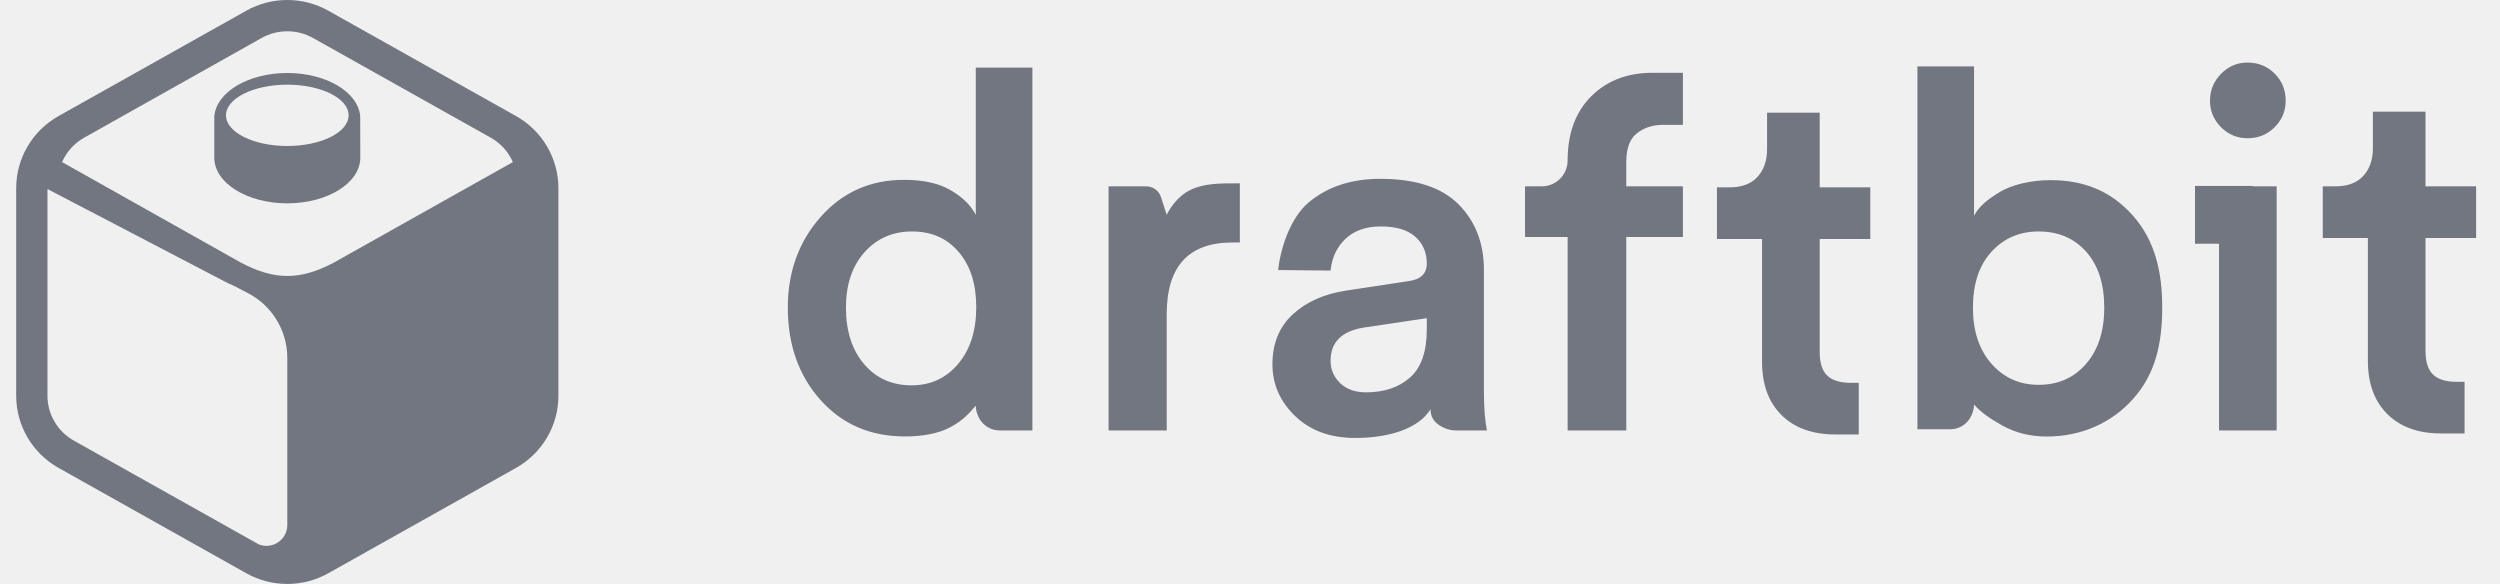
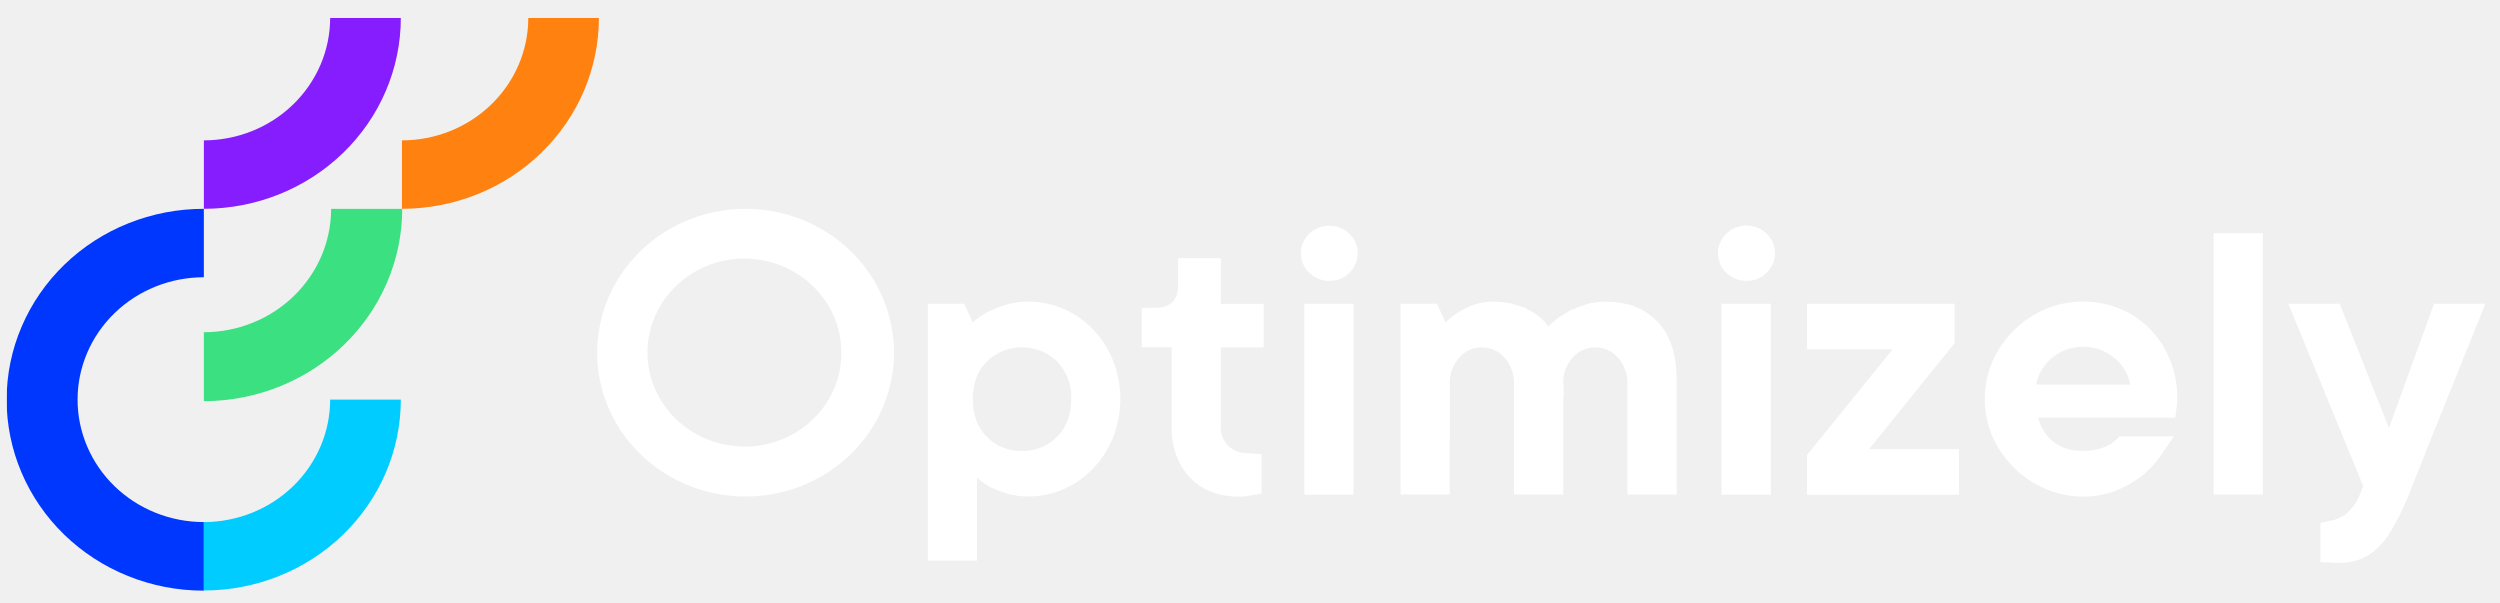
- <svg xmlns="http://www.w3.org/2000/svg" width="137" height="32" viewBox="0 0 137 32" fill="none">
-   <g clip-path="url(#clip0_2856_17259)">
-     <path d="M17.992 0.587L28.278 6.359C29.713 7.165 30.601 8.675 30.601 10.313V21.687C30.601 23.325 29.713 24.835 28.278 25.641L17.992 31.413C16.597 32.196 14.891 32.196 13.495 31.413L3.21 25.641C1.774 24.835 0.887 23.325 0.887 21.687V10.313C0.887 8.675 1.774 7.165 3.21 6.359L13.495 0.587C14.891 -0.196 16.597 -0.196 17.992 0.587ZM2.601 10.359V21.687C2.601 22.704 3.153 23.643 4.048 24.146L14.188 29.836C14.319 29.887 14.459 29.913 14.601 29.913C15.232 29.913 15.744 29.401 15.744 28.77V19.614C15.744 18.121 14.913 16.753 13.589 16.065L12.835 15.672C12.656 15.597 12.481 15.514 12.308 15.423L2.601 10.359ZM13.235 14.41C15.057 15.36 16.436 15.36 18.258 14.41L28.105 8.882C27.862 8.326 27.442 7.853 26.892 7.544L17.154 2.082C16.279 1.592 15.209 1.592 14.334 2.082L4.615 7.544C4.064 7.853 3.644 8.326 3.401 8.882L13.235 14.41ZM15.744 4C17.887 4 19.636 5.053 19.739 6.376L19.744 8.643C19.744 10.024 17.953 11.143 15.744 11.143C13.535 11.143 11.744 10.024 11.744 8.643V6.376C11.852 5.053 13.601 4 15.744 4ZM15.744 8C17.6 8 19.104 7.248 19.104 6.32C19.104 5.392 17.6 4.64 15.744 4.64C13.889 4.64 12.384 5.392 12.384 6.32C12.384 7.248 13.889 8 15.744 8Z" fill="#717680" />
-     <path fill-rule="evenodd" clip-rule="evenodd" d="M46.358 16.859C46.358 18.14 46.688 19.17 47.347 19.948C48.006 20.727 48.876 21.116 49.956 21.116C51 21.116 51.851 20.722 52.511 19.935C53.17 19.148 53.499 18.113 53.499 16.831C53.499 15.568 53.179 14.561 52.538 13.81C51.897 13.059 51.046 12.684 49.984 12.684C48.922 12.684 48.052 13.064 47.374 13.824C46.697 14.584 46.358 15.595 46.358 16.859ZM56.575 3.703V23.588H54.775C54.299 23.588 53.862 23.32 53.646 22.896C53.53 22.668 53.472 22.447 53.472 22.231C53.102 22.654 52.808 23.009 52.112 23.393C51.416 23.778 50.496 23.917 49.599 23.917C47.695 23.917 46.148 23.249 44.958 21.912C43.767 20.576 43.172 18.891 43.172 16.859C43.172 14.9 43.772 13.242 44.971 11.887C46.171 10.533 47.695 9.855 49.544 9.855C50.606 9.855 51.462 10.047 52.112 10.432C52.762 10.816 53.215 11.265 53.472 11.778V3.703H56.575ZM67.944 10.047V13.288H67.534C65.135 13.288 63.936 14.597 63.936 17.216V23.588H60.75V10.212H62.816C63.183 10.212 63.508 10.448 63.62 10.797L63.936 11.774C64.088 11.457 64.511 10.753 65.25 10.4C65.99 10.047 66.847 10.047 67.726 10.047H67.944ZM69.729 19.962C69.729 18.827 70.1 17.916 70.841 17.23C71.583 16.543 72.558 16.108 73.766 15.925L77.2 15.403C77.859 15.312 78.188 14.991 78.188 14.442C78.188 13.838 77.978 13.348 77.557 12.972C77.136 12.597 76.504 12.409 75.662 12.409C74.856 12.409 74.215 12.634 73.739 13.082C73.263 13.531 72.988 14.112 72.915 14.826L70.044 14.799C70.172 13.59 70.709 11.929 71.734 11.077C72.759 10.226 74.059 9.8 75.634 9.8C77.575 9.8 79.008 10.267 79.932 11.201C80.857 12.135 81.319 13.334 81.319 14.799V21.445C81.319 22.324 81.374 23.038 81.484 23.588H79.771C79.59 23.588 79.41 23.554 79.241 23.49C78.673 23.272 78.389 22.917 78.389 22.426C77.755 23.482 76.128 24 74.261 24C72.906 24 71.812 23.601 70.979 22.805C70.146 22.009 69.729 21.061 69.729 19.962ZM74.865 21.5C75.854 21.5 76.655 21.23 77.268 20.69C77.882 20.15 78.188 19.267 78.188 18.04V17.436L74.7 17.957C73.51 18.159 72.915 18.763 72.915 19.77C72.915 20.246 73.089 20.654 73.437 20.992C73.785 21.331 74.261 21.5 74.865 21.5ZM91.097 6.844C90.566 6.844 90.104 6.996 89.71 7.298C89.316 7.6 89.12 8.126 89.12 8.877V10.212H92.223V12.986H89.12V23.588H85.906V12.986H83.572V10.212H84.488C85.271 10.212 85.906 9.577 85.906 8.795C85.906 7.311 86.336 6.14 87.197 5.279C88.058 4.418 89.184 3.988 90.575 3.988H92.223V6.844H91.097ZM99.719 6.175V10.267H102.493V13.096H99.719V19.303C99.719 19.889 99.856 20.315 100.131 20.58C100.406 20.846 100.836 20.979 101.422 20.979H101.859V23.807H100.57C99.325 23.807 98.346 23.455 97.632 22.75C96.918 22.045 96.56 21.07 96.56 19.825V13.096H94.088V10.267H94.775C95.453 10.267 95.965 10.075 96.313 9.69C96.661 9.306 96.835 8.802 96.835 8.18V6.175H99.719ZM105.075 3.639H108.178V11.824C108.435 11.311 108.967 10.89 109.617 10.506C110.267 10.121 111.301 9.872 112.363 9.872C114.213 9.872 115.69 10.469 116.89 11.824C118.089 13.179 118.49 14.885 118.49 16.844C118.49 18.876 118.094 20.512 116.903 21.849C115.714 23.186 114.056 23.922 112.152 23.922C111.255 23.922 110.444 23.715 109.749 23.33C109.054 22.945 108.548 22.59 108.178 22.168C108.178 22.383 108.12 22.605 108.004 22.832C107.787 23.257 107.351 23.524 106.875 23.524H105.075V3.639ZM114.296 19.962C114.974 19.193 115.313 18.159 115.313 16.859C115.313 15.559 114.983 14.538 114.324 13.796C113.665 13.055 112.795 12.684 111.715 12.684C110.671 12.684 109.811 13.055 109.134 13.796C108.455 14.538 108.117 15.559 108.117 16.859C108.117 18.14 108.455 19.166 109.134 19.935C109.811 20.704 110.671 21.088 111.715 21.088C112.777 21.088 113.637 20.713 114.296 19.962ZM121.602 13.358H120.286V10.189H123.455V10.212H124.761V23.588H121.602V13.358ZM121.712 6.971C121.31 6.568 121.108 6.083 121.108 5.516C121.108 4.948 121.31 4.458 121.712 4.046C122.115 3.634 122.6 3.428 123.168 3.428C123.753 3.428 124.248 3.63 124.651 4.032C125.054 4.435 125.255 4.93 125.255 5.516C125.255 6.083 125.054 6.568 124.651 6.971C124.248 7.374 123.753 7.575 123.168 7.575C122.6 7.575 122.115 7.374 121.712 6.971ZM132.918 6.12V10.212H135.691V13.041H132.918V19.248C132.918 19.834 133.056 20.26 133.33 20.525C133.605 20.791 134.035 20.924 134.62 20.924H135.058V23.753H133.769C132.524 23.753 131.544 23.4 130.831 22.695C130.116 21.99 129.76 21.015 129.76 19.77V13.041H127.287V10.212H127.974C128.651 10.212 129.164 10.02 129.512 9.635C129.86 9.251 130.034 8.747 130.034 8.125V6.12H132.918Z" fill="#717680" />
+ <svg xmlns="http://www.w3.org/2000/svg" width="137" height="33" viewBox="0 0 137 33" fill="none">
+   <mask id="mask0_516_13894" style="mask-type:luminance" maskUnits="userSpaceOnUse" x="0" y="0" width="137" height="33">
+     <path d="M136.784 0.98H0.363V32.98H136.784V0.98Z" fill="white" />
+   </mask>
+   <g mask="url(#mask0_516_13894)">
+     <path d="M11.172 18.206V21.983C14.054 21.979 16.817 20.868 18.855 18.893C20.892 16.918 22.039 14.239 22.042 11.446H18.146C18.144 13.238 17.408 14.956 16.101 16.223C14.794 17.491 13.021 18.203 11.172 18.206Z" fill="#3BE081" />
+     <path d="M11.171 28.609C9.336 28.609 7.576 27.903 6.278 26.645C4.98 25.387 4.251 23.68 4.251 21.901C4.251 20.122 4.98 18.416 6.278 17.158C7.576 15.9 9.336 15.193 11.171 15.193V11.444C9.754 11.442 8.35 11.711 7.04 12.235C5.73 12.758 4.539 13.527 3.535 14.497C2.532 15.467 1.735 16.62 1.191 17.888C0.646 19.157 0.365 20.517 0.363 21.89C0.361 23.264 0.638 24.625 1.179 25.895C1.719 27.165 2.513 28.32 3.513 29.292C4.514 30.265 5.703 31.038 7.012 31.565C8.32 32.093 9.723 32.365 11.14 32.367H11.171V28.609Z" fill="#0037FF" />
+     <path d="M11.172 28.61V32.359C14.035 32.359 16.78 31.256 18.804 29.294C20.828 27.332 21.965 24.672 21.965 21.897H18.093C18.092 23.676 17.363 25.382 16.065 26.641C14.768 27.899 13.008 28.607 11.172 28.61Z" fill="#00CCFF" />
+     <path d="M11.172 7.692V11.442C14.035 11.442 16.78 10.339 18.804 8.377C20.828 6.416 21.965 3.755 21.965 0.98H18.093C18.092 2.759 17.363 4.465 16.065 5.724C14.768 6.982 13.008 7.69 11.172 7.692Z" fill="#861DFF" />
+     <path d="M22.028 7.692V11.442C24.89 11.442 27.635 10.339 29.659 8.377C31.683 6.416 32.82 3.755 32.82 0.98H28.951C28.949 2.76 28.22 4.466 26.922 5.724C25.624 6.983 23.864 7.691 22.028 7.692Z" fill="#FF8110" />
+     <path d="M56.346 17.211H56.358C56.927 17.208 57.489 17.324 58.007 17.549L58.009 17.55C58.468 17.749 58.885 18.024 59.243 18.361L59.393 18.508C59.803 18.939 60.128 19.438 60.352 19.98C60.832 21.19 60.833 22.53 60.355 23.741C60.131 24.286 59.806 24.787 59.393 25.22C59.004 25.626 58.532 25.953 58.008 26.181L58.007 26.182C57.554 26.379 57.067 26.493 56.571 26.517L56.358 26.522H56.344C56.015 26.528 55.686 26.484 55.37 26.393C55.105 26.311 54.847 26.21 54.597 26.093C54.379 25.975 54.176 25.834 53.992 25.671L52.857 24.666V30.044H51.525V17.327H52.4L52.686 17.95L53.07 18.786L53.759 18.175C53.964 17.994 54.191 17.835 54.435 17.706C54.709 17.57 54.994 17.455 55.287 17.363C55.629 17.258 55.987 17.207 56.346 17.211ZM56.005 18.349C55.561 18.349 55.121 18.433 54.711 18.598C54.3 18.763 53.925 19.005 53.609 19.312L54.08 19.798L54.068 19.787L53.609 19.312L53.6 19.321C52.935 19.988 52.629 20.863 52.629 21.871C52.629 22.878 52.935 23.754 53.6 24.421V24.42C53.914 24.738 54.29 24.989 54.706 25.156C55.071 25.303 55.46 25.383 55.853 25.394H56.002L56.007 25.395C56.45 25.402 56.892 25.321 57.303 25.156L57.302 25.155C57.717 24.988 58.092 24.739 58.405 24.422L58.406 24.423C58.993 23.84 59.301 23.096 59.368 22.242L59.383 21.87C59.401 21.411 59.327 20.953 59.166 20.522C59 20.08 58.745 19.675 58.419 19.332L58.41 19.322L58.4 19.312L58.278 19.201C57.989 18.947 57.657 18.742 57.298 18.598C56.887 18.433 56.448 18.349 56.005 18.349Z" fill="white" />
+     <path d="M53.609 19.312C53.925 19.005 54.3 18.763 54.711 18.598C55.121 18.433 55.561 18.349 56.005 18.349C56.448 18.349 56.887 18.433 57.298 18.598C57.657 18.742 57.989 18.947 58.278 19.201L58.4 19.312L58.41 19.322L58.419 19.332C58.745 19.675 59 20.08 59.166 20.522C59.327 20.953 59.401 21.411 59.383 21.87L59.368 22.242C59.301 23.096 58.993 23.84 58.406 24.423L58.405 24.422C58.092 24.739 57.717 24.988 57.302 25.155L57.303 25.156C56.892 25.321 56.45 25.402 56.007 25.395L56.002 25.394H55.853C55.46 25.383 55.071 25.303 54.706 25.156C54.29 24.989 53.914 24.738 53.6 24.42V24.421C52.935 23.754 52.629 22.878 52.629 21.871C52.629 20.863 52.935 19.988 53.6 19.321L53.609 19.312ZM53.609 19.312L54.08 19.798L54.068 19.787L53.609 19.312ZM56.346 17.211H56.358C56.927 17.208 57.489 17.324 58.007 17.549L58.009 17.55C58.468 17.749 58.885 18.024 59.243 18.361L59.393 18.508C59.803 18.939 60.128 19.438 60.352 19.98C60.832 21.19 60.833 22.53 60.355 23.741C60.131 24.286 59.806 24.787 59.393 25.22C59.004 25.626 58.532 25.953 58.008 26.181L58.007 26.182C57.554 26.379 57.067 26.493 56.571 26.517L56.358 26.522H56.344C56.015 26.528 55.686 26.484 55.37 26.393C55.105 26.311 54.847 26.21 54.597 26.093C54.379 25.975 54.176 25.834 53.992 25.671L52.857 24.666V30.044H51.525V17.327H52.4L52.686 17.95L53.07 18.786L53.759 18.175C53.964 17.994 54.191 17.835 54.435 17.706C54.709 17.57 54.994 17.455 55.287 17.363C55.629 17.258 55.987 17.207 56.346 17.211Z" stroke="white" stroke-width="1.364" />
+     <path d="M66.225 14.831V17.334H68.568V18.355H66.225V23.355C66.211 23.609 66.243 23.863 66.324 24.104C66.411 24.362 66.548 24.601 66.728 24.806C66.908 25.01 67.127 25.178 67.371 25.299C67.614 25.419 67.879 25.49 68.149 25.512C68.24 25.519 68.33 25.519 68.421 25.515C68.432 25.515 68.444 25.515 68.455 25.516V26.485C68.261 26.522 68.064 26.539 67.867 26.532L67.851 26.531H67.837C67.42 26.536 67.007 26.463 66.62 26.315C66.278 26.182 65.971 25.979 65.722 25.721C65.523 25.511 65.358 25.276 65.23 25.023L65.116 24.764C64.96 24.35 64.883 23.913 64.891 23.474V18.348H63.249V17.554H63.27C63.8 17.554 64.324 17.425 64.713 17.049C65.106 16.668 65.243 16.148 65.243 15.62V14.831H66.225Z" fill="white" stroke="white" stroke-width="1.364" />
+     <path d="M73.491 17.326V26.424H72.16V17.326H73.491ZM72.491 13.119C72.682 13.04 72.897 13.027 73.098 13.083C73.298 13.14 73.467 13.261 73.579 13.421C73.663 13.541 73.712 13.677 73.723 13.817L73.722 13.956C73.704 14.143 73.618 14.322 73.476 14.46L73.462 14.474C73.39 14.548 73.302 14.607 73.203 14.649C73.104 14.69 72.996 14.711 72.887 14.711H72.868C72.711 14.715 72.558 14.68 72.423 14.61L72.295 14.529C72.175 14.437 72.085 14.319 72.029 14.189L71.986 14.054L71.967 13.914C71.961 13.775 71.992 13.635 72.06 13.508C72.15 13.338 72.301 13.199 72.491 13.119Z" fill="white" stroke="white" stroke-width="1.364" />
+     <path d="M81.79 17.212H81.814C82.21 17.202 82.605 17.26 82.978 17.386V17.387C83.263 17.487 83.535 17.619 83.788 17.78C83.984 17.915 84.151 18.082 84.281 18.273L84.749 18.965L85.332 18.369C85.547 18.151 85.789 17.959 86.054 17.801L86.055 17.802C86.34 17.637 86.639 17.497 86.951 17.386C87.287 17.266 87.644 17.207 88.003 17.212H88.011C89.031 17.212 89.78 17.522 90.336 18.096C90.874 18.649 91.199 19.527 91.199 20.848V26.418H89.863V21.077C89.892 20.361 89.639 19.665 89.161 19.129C88.961 18.905 88.72 18.722 88.45 18.591C88.18 18.459 87.887 18.38 87.587 18.359C87.288 18.338 86.986 18.375 86.701 18.467C86.415 18.558 86.148 18.704 85.918 18.897L85.911 18.904C85.831 18.973 85.756 19.046 85.686 19.123L85.681 19.128C85.203 19.663 84.951 20.361 84.983 21.077H84.981V26.418H83.647V21.077C83.678 20.361 83.426 19.664 82.947 19.128C82.747 18.904 82.505 18.722 82.236 18.591C81.966 18.459 81.672 18.38 81.373 18.359C81.073 18.338 80.771 18.375 80.485 18.467C80.199 18.559 79.933 18.704 79.703 18.897L79.699 18.901C79.617 18.971 79.539 19.048 79.467 19.129C78.989 19.665 78.737 20.362 78.766 21.077L78.765 26.418H77.433V17.327H78.308L78.594 17.95L78.996 18.824L79.688 18.156C79.871 17.979 80.073 17.82 80.291 17.682C80.51 17.551 80.741 17.439 80.982 17.348C81.239 17.254 81.514 17.208 81.79 17.212Z" fill="white" stroke="white" stroke-width="1.364" />
+     <path d="M96.36 17.326V26.424H95.022V17.326H96.36ZM95.35 13.11C95.541 13.03 95.757 13.018 95.959 13.075C96.161 13.133 96.331 13.254 96.442 13.414L96.443 13.415C96.555 13.575 96.604 13.764 96.586 13.952C96.567 14.141 96.482 14.321 96.339 14.459L96.331 14.466L96.324 14.473C96.252 14.547 96.164 14.607 96.065 14.649C95.968 14.689 95.859 14.711 95.749 14.711H95.73C95.518 14.716 95.314 14.65 95.153 14.527C94.992 14.405 94.883 14.236 94.842 14.052V14.05L94.822 13.91C94.816 13.77 94.847 13.63 94.915 13.502L94.916 13.501C95.006 13.331 95.158 13.191 95.35 13.11Z" fill="white" stroke="white" stroke-width="1.364" />
+     <path d="M106.432 17.326V18.562L101.899 24.181L101.003 25.292H106.671V26.429H99.706V25.18L104.244 19.573L105.143 18.463H99.706V17.326H106.432Z" fill="white" stroke="white" stroke-width="1.364" />
+     <path d="M114.118 17.206C114.652 17.202 115.182 17.288 115.683 17.462L115.896 17.542C116.428 17.762 116.909 18.082 117.309 18.483C117.726 18.907 118.053 19.405 118.274 19.948V19.949C118.52 20.557 118.642 21.205 118.634 21.857L118.633 21.869C118.634 21.949 118.629 22.03 118.619 22.111C118.615 22.143 118.61 22.174 118.606 22.205H110.838L111.031 23.041C111.181 23.691 111.541 24.273 112.052 24.704L112.061 24.712L112.07 24.719C112.657 25.182 113.395 25.417 114.144 25.388C114.515 25.395 114.885 25.35 115.242 25.251L115.25 25.248L115.258 25.246C115.528 25.164 115.788 25.05 116.031 24.906L116.039 24.901L116.049 24.896C116.188 24.807 116.318 24.704 116.439 24.592H117.838L117.775 24.684L117.769 24.692C117.515 25.04 117.206 25.351 116.855 25.614C116.481 25.891 116.067 26.117 115.625 26.281C115.159 26.451 114.663 26.536 114.164 26.531H114.156C113.535 26.534 112.92 26.406 112.355 26.16L112.351 26.158L112.142 26.064C111.662 25.832 111.226 25.524 110.852 25.154L110.851 25.151L110.692 24.987C110.381 24.651 110.12 24.276 109.917 23.872L109.822 23.667C109.574 23.096 109.447 22.483 109.447 21.864C109.447 21.244 109.574 20.629 109.823 20.057C110.067 19.508 110.416 19.007 110.851 18.578V18.577C111.279 18.154 111.787 17.812 112.349 17.571C112.907 17.335 113.509 17.211 114.118 17.206ZM114.158 18.317C113.487 18.317 112.833 18.516 112.283 18.886L112.052 19.055C111.458 19.534 111.052 20.203 110.909 20.948L110.753 21.759H117.563L117.408 20.948C117.265 20.203 116.857 19.534 116.262 19.055C115.668 18.576 114.923 18.317 114.158 18.317Z" fill="white" stroke="white" stroke-width="1.364" />
+     <path d="M123.322 13.461V26.418H121.989V13.461H123.322Z" fill="white" stroke="white" stroke-width="1.364" />
+     <path d="M127.753 17.326L130.279 23.713L130.942 25.387L131.556 23.694L133.863 17.326H135.19C134.57 18.867 134.001 20.282 133.48 21.57L133.478 21.573C133.212 22.239 132.95 22.89 132.693 23.522C132.434 24.16 132.205 24.747 131.999 25.27L131.998 25.271C131.792 25.797 131.626 26.227 131.486 26.569L131.485 26.571C131.413 26.75 131.362 26.881 131.32 26.981C131.3 27.03 131.285 27.065 131.275 27.089C131.272 27.094 131.27 27.098 131.269 27.101L131.251 27.13L131.232 27.179C131.017 27.693 130.768 28.192 130.485 28.674L130.482 28.68C130.34 28.928 130.171 29.161 129.977 29.374L129.774 29.58C129.571 29.772 129.328 29.922 129.061 30.02C128.756 30.123 128.435 30.174 128.11 30.169H128.099C128.012 30.169 127.928 30.165 127.845 30.16V29.21C128.232 29.134 128.602 28.978 128.927 28.747L128.944 28.735L128.96 28.721C129.373 28.389 129.696 27.962 129.901 27.478L129.903 27.471L130.137 26.904L130.243 26.645L130.137 26.386L126.419 17.326H127.753Z" fill="white" stroke="white" stroke-width="1.364" />
+     <path d="M40.857 12.126C41.838 12.125 42.81 12.313 43.715 12.676C44.621 13.04 45.443 13.572 46.133 14.242C46.824 14.911 47.371 15.705 47.744 16.578C48.116 17.45 48.307 18.383 48.307 19.326V19.327C48.307 20.746 47.873 22.135 47.057 23.319C46.241 24.503 45.078 25.428 43.714 25.976C42.351 26.523 40.849 26.667 39.4 26.387C37.951 26.108 36.622 25.419 35.582 24.411C34.541 23.402 33.835 22.12 33.549 20.727C33.264 19.335 33.41 17.891 33.971 16.578C34.532 15.264 35.485 14.139 36.711 13.345C37.936 12.552 39.379 12.126 40.857 12.126ZM46.788 19.267C46.777 18.108 46.413 16.98 45.742 16.026C45.071 15.072 44.126 14.336 43.028 13.907C41.93 13.478 40.727 13.374 39.57 13.609C38.413 13.844 37.35 14.407 36.518 15.23C35.686 16.053 35.122 17.1 34.902 18.239C34.681 19.377 34.815 20.553 35.284 21.617C35.753 22.68 36.535 23.582 37.529 24.209C38.328 24.714 39.236 25.023 40.175 25.118V25.161L40.862 25.156C42.434 25.145 43.942 24.531 45.054 23.442C46.098 22.42 46.713 21.057 46.782 19.619L46.788 19.331V19.267Z" fill="white" stroke="white" stroke-width="1.364" />
  </g>
-   <defs>
-     <clipPath id="clip0_2856_17259">
-       <rect width="135.467" height="32" fill="white" transform="translate(0.810547)" />
-     </clipPath>
-   </defs>
</svg>
